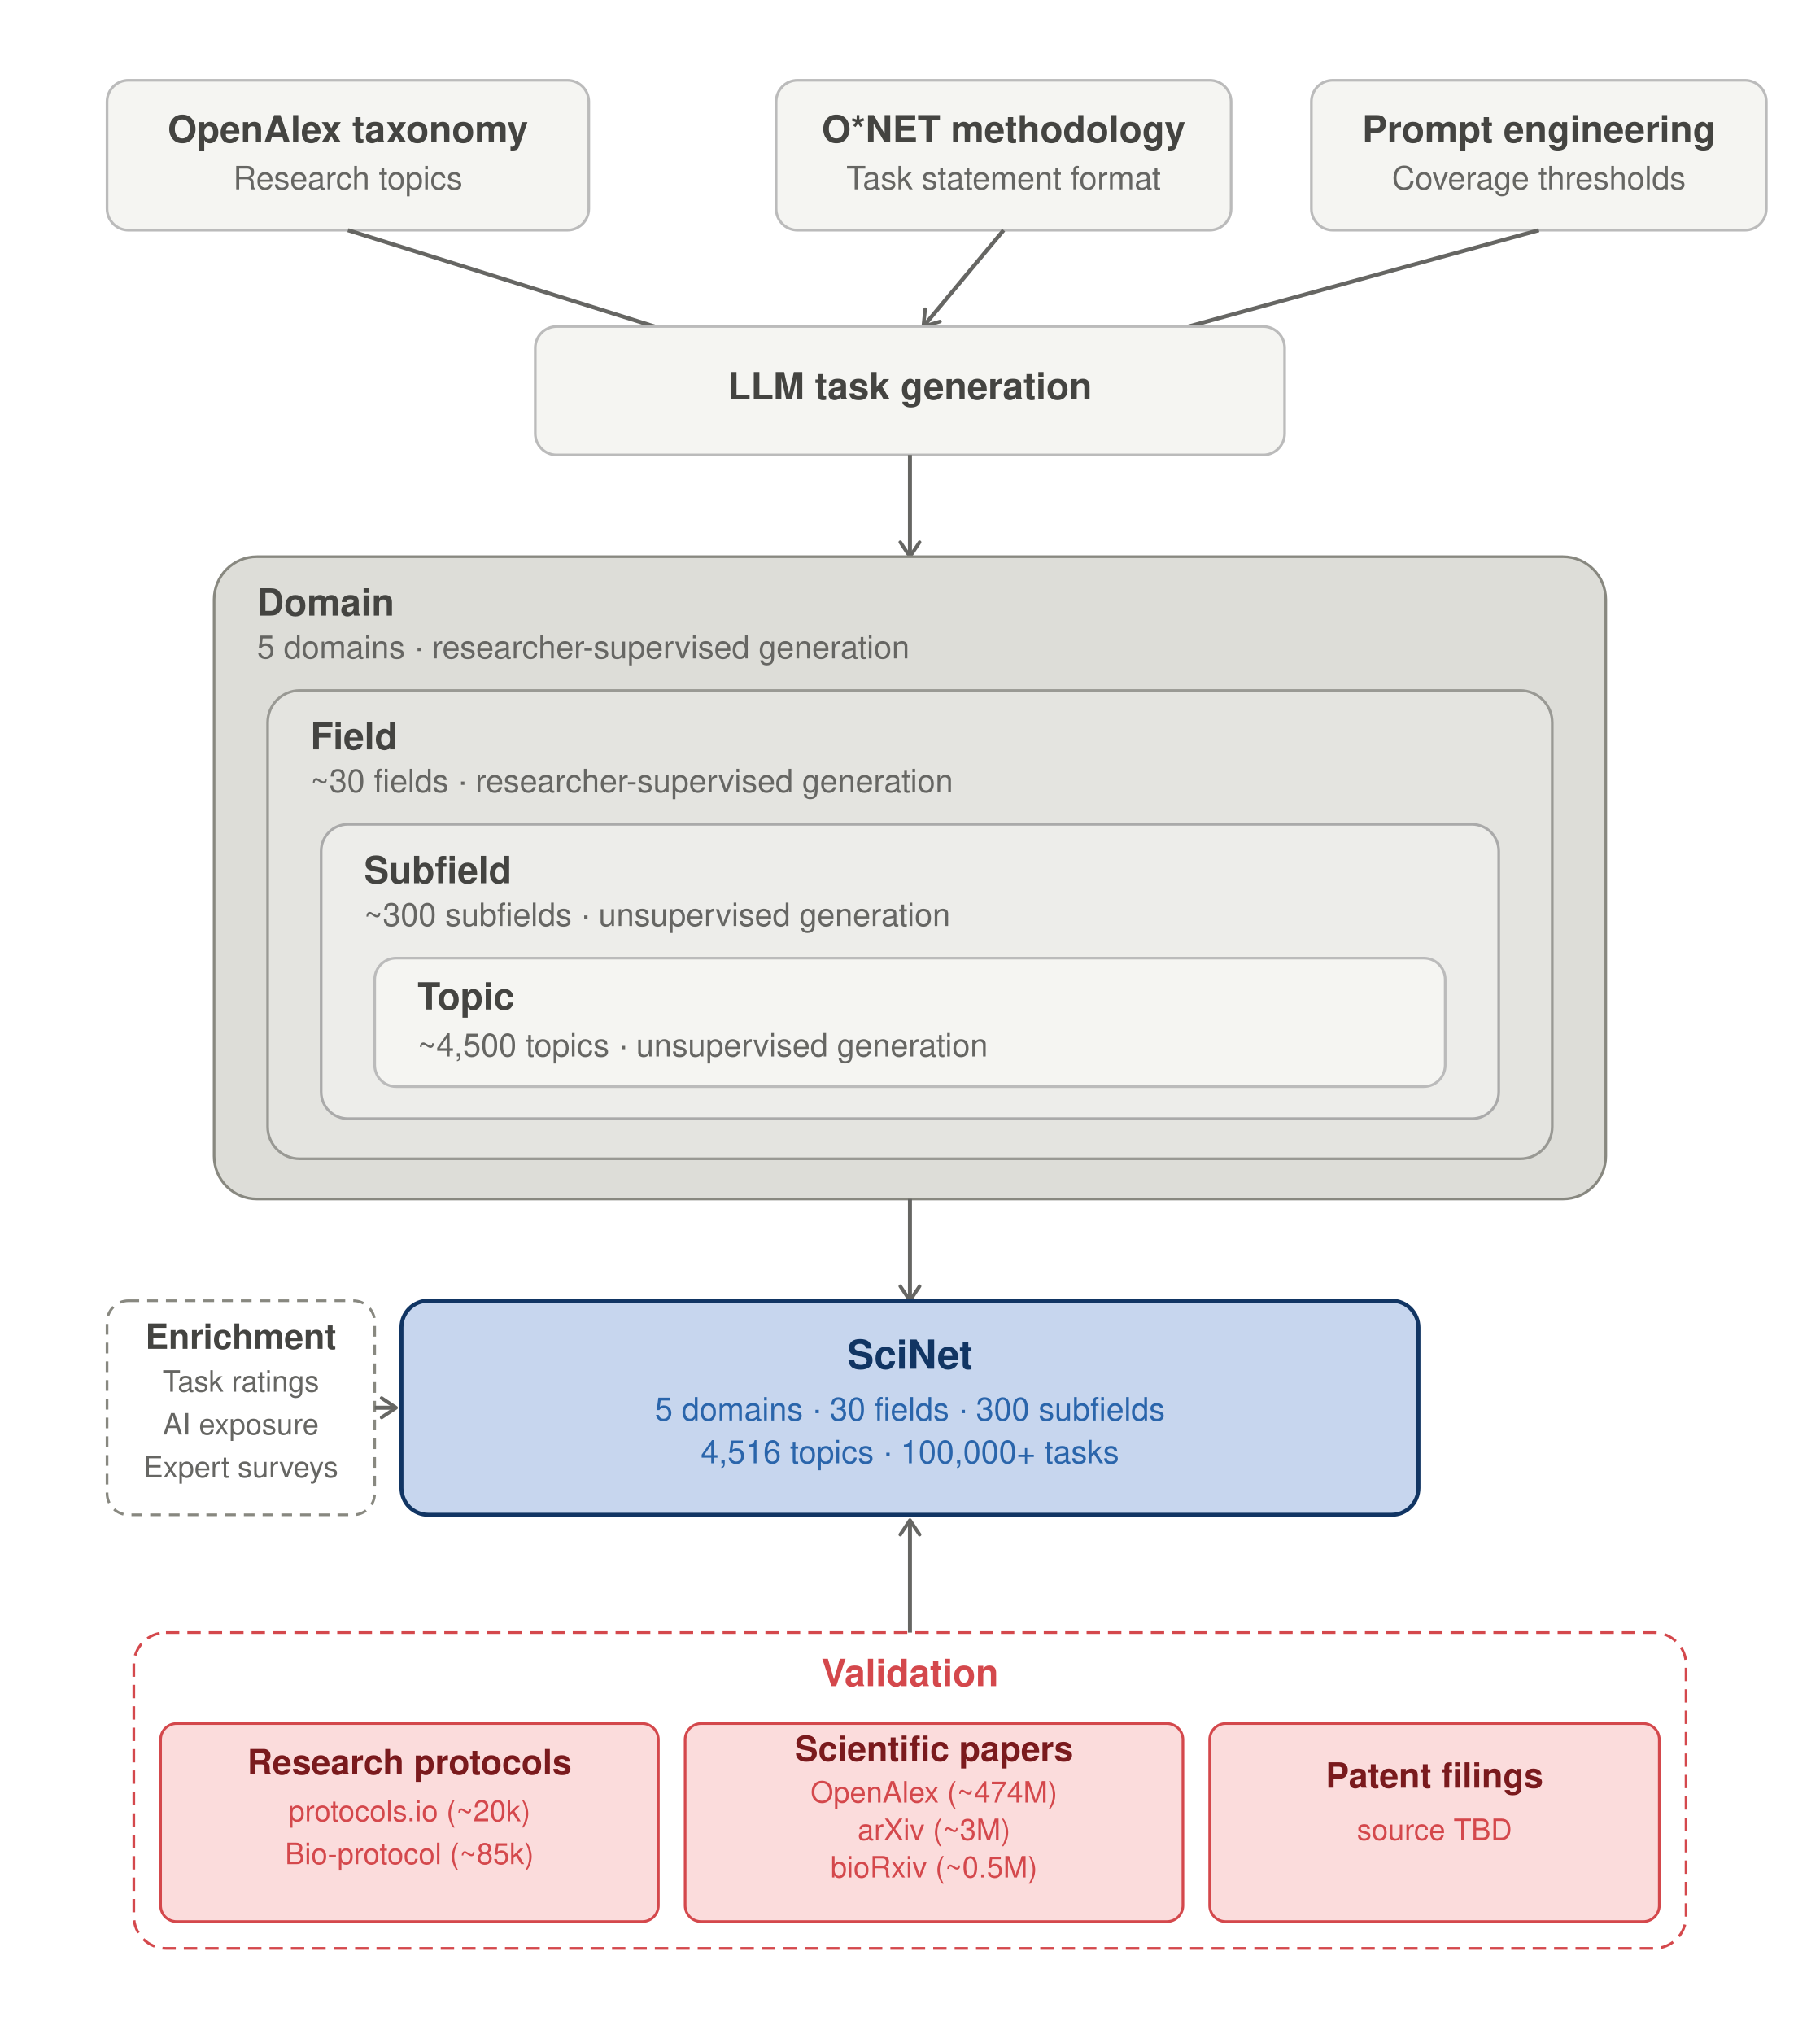
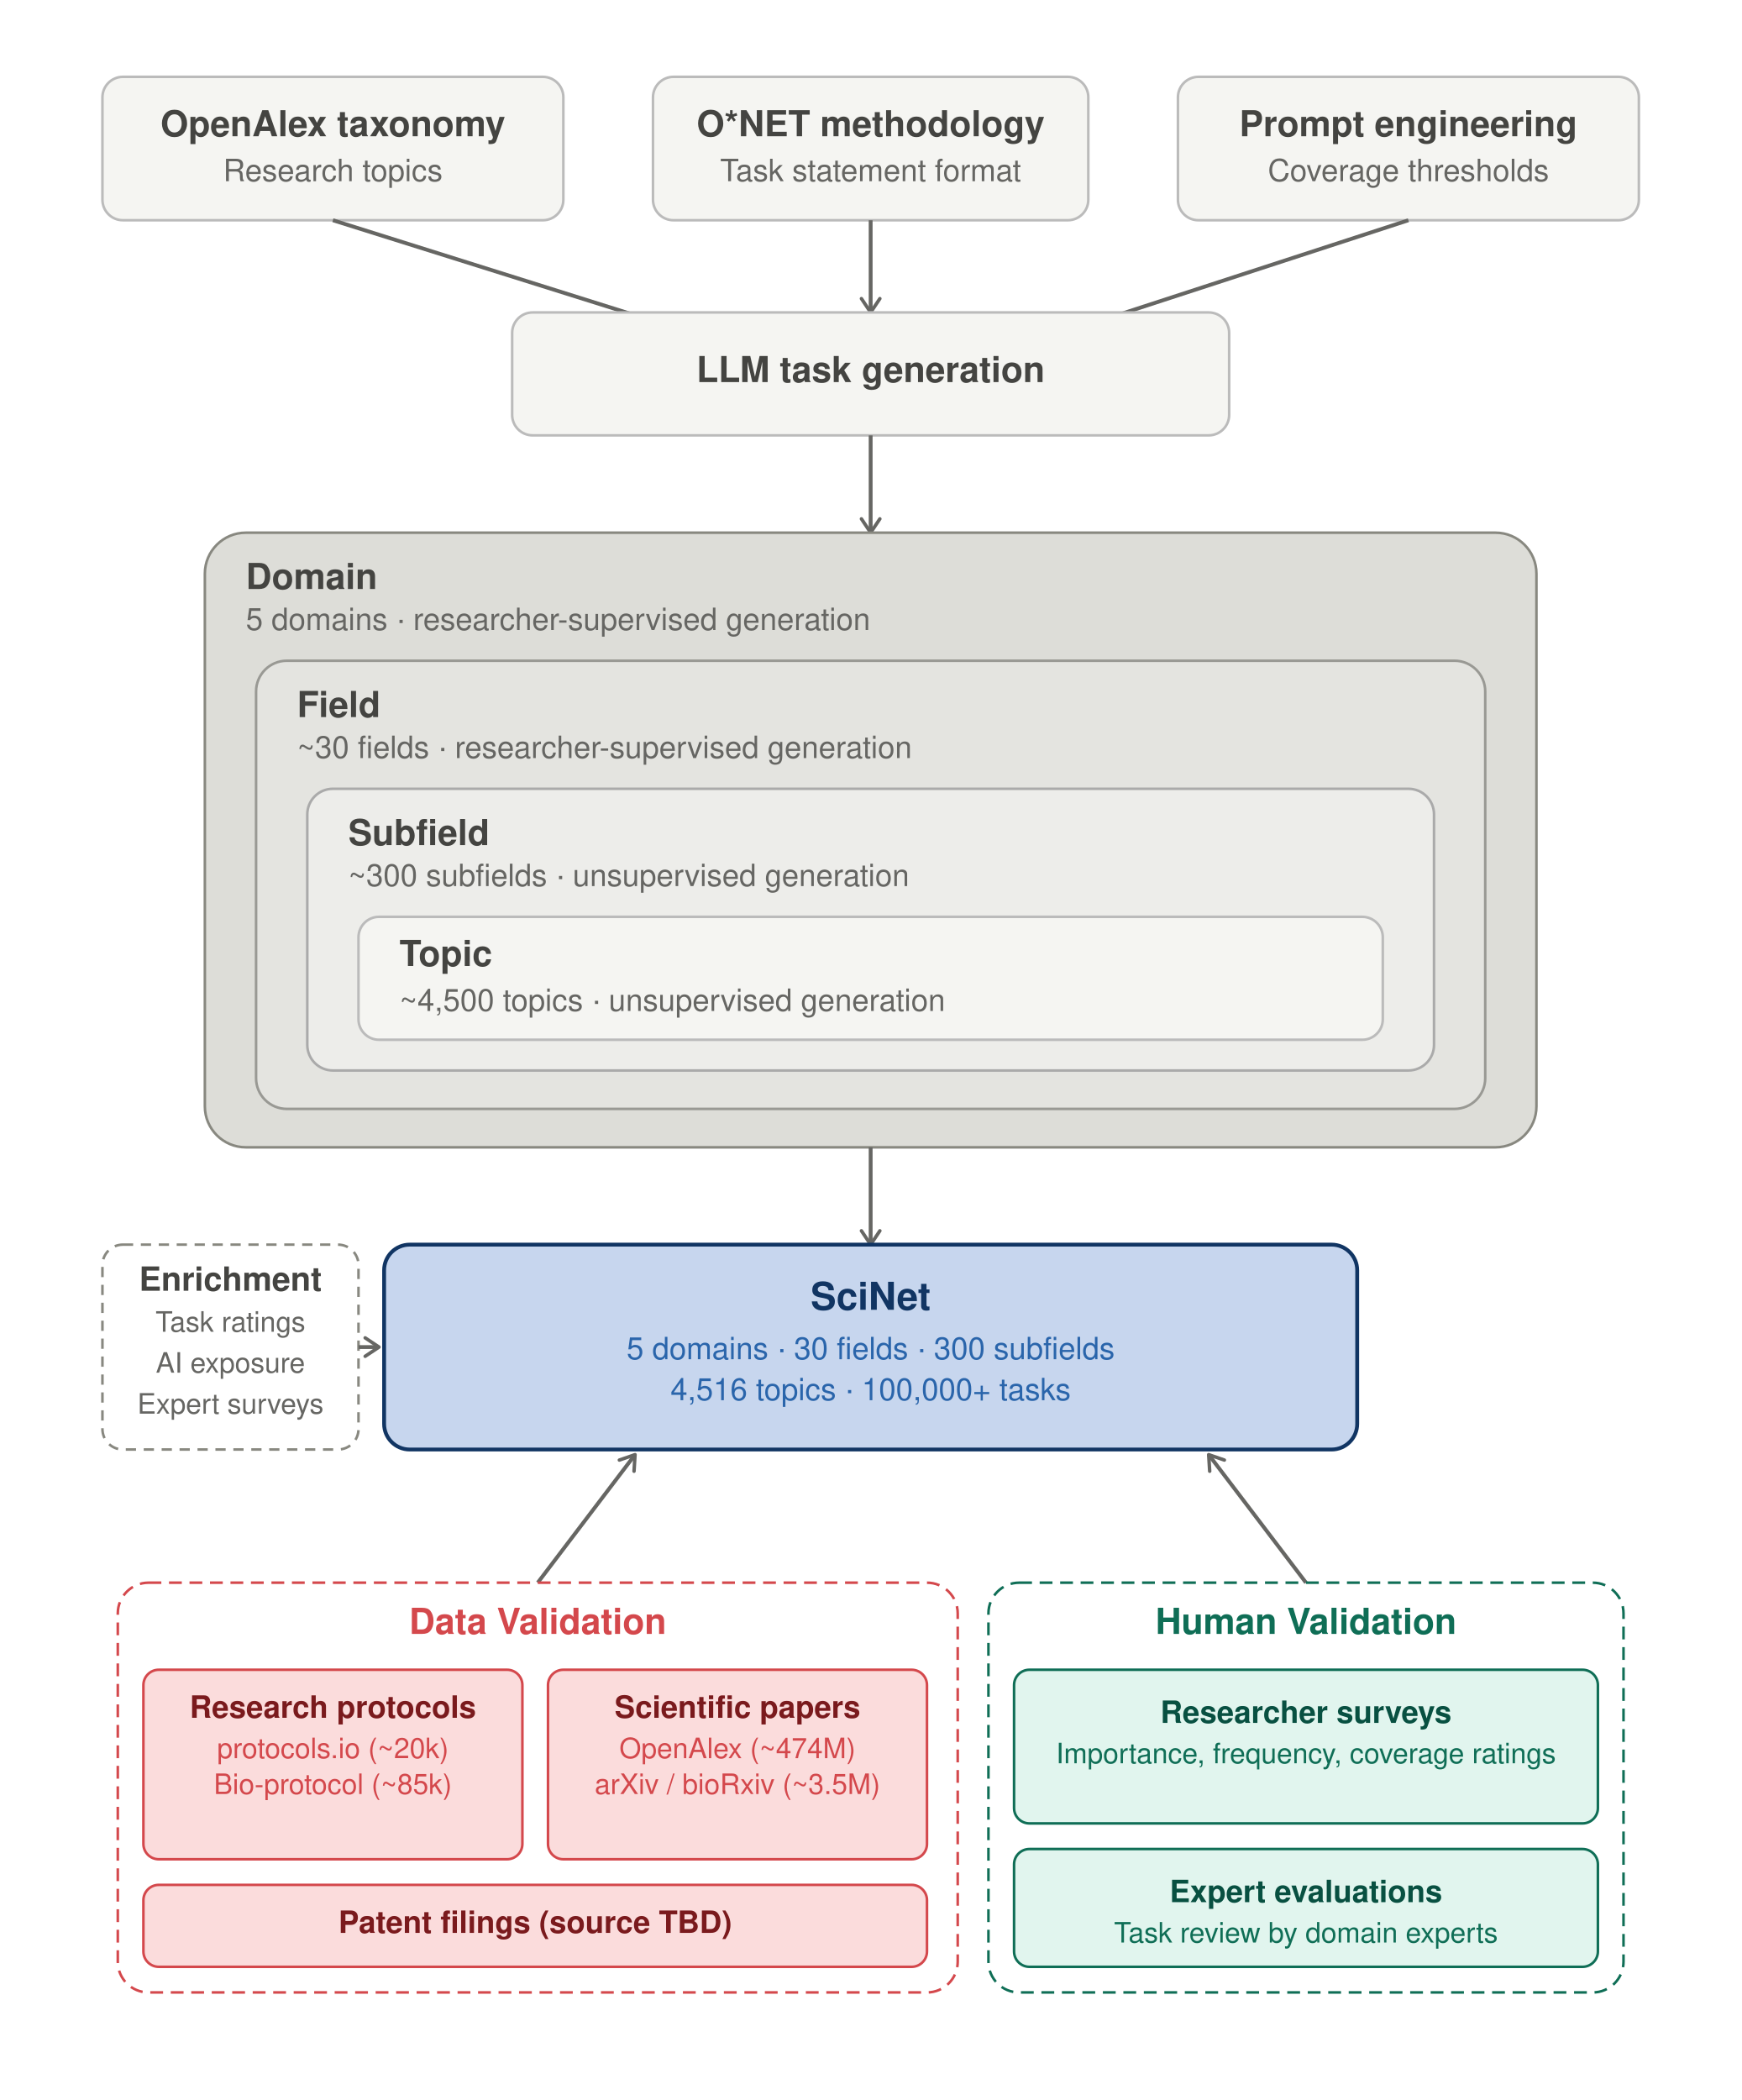
- <svg xmlns="http://www.w3.org/2000/svg" width="680" height="760" viewBox="0 0 680 760">
+ <svg xmlns="http://www.w3.org/2000/svg" width="680" height="820" viewBox="0 0 680 820">
  <defs>
    <marker id="arr" viewBox="0 0 10 10" refX="8" refY="5" markerWidth="6" markerHeight="6" orient="auto-start-reverse">
      <path d="M2 1L8 5L2 9" fill="none" stroke="#666663" stroke-width="1.5" stroke-linecap="round" stroke-linejoin="round" />
    </marker>
  </defs>
  <rect x="40" y="30" width="180" height="56" rx="8" fill="#F5F5F2" stroke="#BBBBBB" stroke-width="1" />
  <text x="130" y="50" text-anchor="middle" dominant-baseline="central" font-family="Helvetica,Arial,sans-serif" font-size="14" font-weight="600" fill="#444441">OpenAlex taxonomy</text>
  <text x="130" y="68" text-anchor="middle" dominant-baseline="central" font-family="Helvetica,Arial,sans-serif" font-size="12" fill="#666663">Research topics</text>
-   <rect x="290" y="30" width="170" height="56" rx="8" fill="#F5F5F2" stroke="#BBBBBB" stroke-width="1" />
-   <text x="375" y="50" text-anchor="middle" dominant-baseline="central" font-family="Helvetica,Arial,sans-serif" font-size="14" font-weight="600" fill="#444441">O*NET methodology</text>
-   <text x="375" y="68" text-anchor="middle" dominant-baseline="central" font-family="Helvetica,Arial,sans-serif" font-size="12" fill="#666663">Task statement format</text>
-   <rect x="490" y="30" width="170" height="56" rx="8" fill="#F5F5F2" stroke="#BBBBBB" stroke-width="1" />
-   <text x="575" y="50" text-anchor="middle" dominant-baseline="central" font-family="Helvetica,Arial,sans-serif" font-size="14" font-weight="600" fill="#444441">Prompt engineering</text>
-   <text x="575" y="68" text-anchor="middle" dominant-baseline="central" font-family="Helvetica,Arial,sans-serif" font-size="12" fill="#666663">Coverage thresholds</text>
+   <rect x="255" y="30" width="170" height="56" rx="8" fill="#F5F5F2" stroke="#BBBBBB" stroke-width="1" />
+   <text x="340" y="50" text-anchor="middle" dominant-baseline="central" font-family="Helvetica,Arial,sans-serif" font-size="14" font-weight="600" fill="#444441">O*NET methodology</text>
+   <text x="340" y="68" text-anchor="middle" dominant-baseline="central" font-family="Helvetica,Arial,sans-serif" font-size="12" fill="#666663">Task statement format</text>
+   <rect x="460" y="30" width="180" height="56" rx="8" fill="#F5F5F2" stroke="#BBBBBB" stroke-width="1" />
+   <text x="550" y="50" text-anchor="middle" dominant-baseline="central" font-family="Helvetica,Arial,sans-serif" font-size="14" font-weight="600" fill="#444441">Prompt engineering</text>
+   <text x="550" y="68" text-anchor="middle" dominant-baseline="central" font-family="Helvetica,Arial,sans-serif" font-size="12" fill="#666663">Coverage thresholds</text>
  <line x1="130" y1="86" x2="270" y2="130" stroke="#666663" stroke-width="1.5" marker-end="url(#arr)" />
-   <line x1="375" y1="86" x2="345" y2="122" stroke="#666663" stroke-width="1.5" marker-end="url(#arr)" />
-   <line x1="575" y1="86" x2="415" y2="130" stroke="#666663" stroke-width="1.5" marker-end="url(#arr)" />
+   <line x1="340" y1="86" x2="340" y2="122" stroke="#666663" stroke-width="1.5" marker-end="url(#arr)" />
+   <line x1="550" y1="86" x2="415" y2="130" stroke="#666663" stroke-width="1.5" marker-end="url(#arr)" />
  <rect x="200" y="122" width="280" height="48" rx="8" fill="#F5F5F2" stroke="#BBBBBB" stroke-width="1" />
  <text x="340" y="146" text-anchor="middle" dominant-baseline="central" font-family="Helvetica,Arial,sans-serif" font-size="14" font-weight="600" fill="#444441">LLM task generation</text>
  <line x1="340" y1="170" x2="340" y2="208" stroke="#666663" stroke-width="1.5" marker-end="url(#arr)" />
  <rect x="80" y="208" width="520" height="240" rx="16" fill="#DDDDD8" stroke="#888880" stroke-width="1" />
  <text x="96" y="230" text-anchor="start" font-family="Helvetica,Arial,sans-serif" font-size="14" font-weight="600" fill="#444441">Domain</text>
  <text x="96" y="246" text-anchor="start" font-family="Helvetica,Arial,sans-serif" font-size="12" fill="#666663">5 domains · researcher-supervised generation</text>
  <rect x="100" y="258" width="480" height="175" rx="12" fill="#E4E4E0" stroke="#999994" stroke-width="1" />
  <text x="116" y="280" text-anchor="start" font-family="Helvetica,Arial,sans-serif" font-size="14" font-weight="600" fill="#444441">Field</text>
  <text x="116" y="296" text-anchor="start" font-family="Helvetica,Arial,sans-serif" font-size="12" fill="#666663">~30 fields · researcher-supervised generation</text>
  <rect x="120" y="308" width="440" height="110" rx="10" fill="#EDEDEA" stroke="#AAAAAA" stroke-width="1" />
  <text x="136" y="330" text-anchor="start" font-family="Helvetica,Arial,sans-serif" font-size="14" font-weight="600" fill="#444441">Subfield</text>
  <text x="136" y="346" text-anchor="start" font-family="Helvetica,Arial,sans-serif" font-size="12" fill="#666663">~300 subfields · unsupervised generation</text>
  <rect x="140" y="358" width="400" height="48" rx="8" fill="#F5F5F2" stroke="#BBBBBB" stroke-width="1" />
  <text x="156" y="374" text-anchor="start" dominant-baseline="central" font-family="Helvetica,Arial,sans-serif" font-size="14" font-weight="600" fill="#444441">Topic</text>
  <text x="156" y="392" text-anchor="start" dominant-baseline="central" font-family="Helvetica,Arial,sans-serif" font-size="12" fill="#666663">~4,500 topics · unsupervised generation</text>
  <line x1="340" y1="448" x2="340" y2="486" stroke="#666663" stroke-width="1.5" marker-end="url(#arr)" />
  <rect x="150" y="486" width="380" height="80" rx="10" fill="#C7D6EE" stroke="#113563" stroke-width="1.5" />
  <text x="340" y="508" text-anchor="middle" dominant-baseline="central" font-family="Helvetica,Arial,sans-serif" font-size="15" font-weight="700" fill="#113563">SciNet</text>
  <text x="340" y="528" text-anchor="middle" dominant-baseline="central" font-family="Helvetica,Arial,sans-serif" font-size="12" fill="#2A65AB">5 domains · 30 fields · 300 subfields</text>
  <text x="340" y="544" text-anchor="middle" dominant-baseline="central" font-family="Helvetica,Arial,sans-serif" font-size="12" fill="#2A65AB">4,516 topics · 100,000+ tasks</text>
-   <line x1="340" y1="610" x2="340" y2="568" stroke="#666663" stroke-width="1.5" marker-end="url(#arr)" />
-   <rect x="50" y="610" width="580" height="118" rx="12" fill="none" stroke="#D4484C" stroke-width="1" stroke-dasharray="5 3" />
-   <text x="340" y="630" text-anchor="middle" font-family="Helvetica,Arial,sans-serif" font-size="14" font-weight="600" fill="#D4484C">Validation</text>
-   <rect x="60" y="644" width="186" height="74" rx="6" fill="#FBDCDC" stroke="#D4484C" stroke-width="1" />
-   <text x="153" y="660" text-anchor="middle" dominant-baseline="central" font-family="Helvetica,Arial,sans-serif" font-size="13" font-weight="600" fill="#7A1A1D">Research protocols</text>
-   <text x="153" y="678" text-anchor="middle" dominant-baseline="central" font-family="Helvetica,Arial,sans-serif" font-size="11" fill="#D4484C">protocols.io (~20k)</text>
-   <text x="153" y="694" text-anchor="middle" dominant-baseline="central" font-family="Helvetica,Arial,sans-serif" font-size="11" fill="#D4484C">Bio-protocol (~85k)</text>
-   <rect x="256" y="644" width="186" height="74" rx="6" fill="#FBDCDC" stroke="#D4484C" stroke-width="1" />
-   <text x="349" y="655" text-anchor="middle" dominant-baseline="central" font-family="Helvetica,Arial,sans-serif" font-size="13" font-weight="600" fill="#7A1A1D">Scientific papers</text>
-   <text x="349" y="671" text-anchor="middle" dominant-baseline="central" font-family="Helvetica,Arial,sans-serif" font-size="11" fill="#D4484C">OpenAlex (~474M)</text>
-   <text x="349" y="685" text-anchor="middle" dominant-baseline="central" font-family="Helvetica,Arial,sans-serif" font-size="11" fill="#D4484C">arXiv (~3M)</text>
-   <text x="349" y="699" text-anchor="middle" dominant-baseline="central" font-family="Helvetica,Arial,sans-serif" font-size="11" fill="#D4484C">bioRxiv (~0.5M)</text>
-   <rect x="452" y="644" width="168" height="74" rx="6" fill="#FBDCDC" stroke="#D4484C" stroke-width="1" />
-   <text x="536" y="665" text-anchor="middle" dominant-baseline="central" font-family="Helvetica,Arial,sans-serif" font-size="13" font-weight="600" fill="#7A1A1D">Patent filings</text>
-   <text x="536" y="685" text-anchor="middle" dominant-baseline="central" font-family="Helvetica,Arial,sans-serif" font-size="11" fill="#D4484C">source TBD</text>
+   <line x1="210" y1="618" x2="248" y2="568" stroke="#666663" stroke-width="1.5" marker-end="url(#arr)" />
+   <line x1="510" y1="618" x2="472" y2="568" stroke="#666663" stroke-width="1.5" marker-end="url(#arr)" />
+   <rect x="46" y="618" width="328" height="160" rx="12" fill="none" stroke="#D4484C" stroke-width="1" stroke-dasharray="5 3" />
+   <text x="210" y="638" text-anchor="middle" font-family="Helvetica,Arial,sans-serif" font-size="14" font-weight="600" fill="#D4484C">Data Validation</text>
+   <rect x="56" y="652" width="148" height="74" rx="6" fill="#FBDCDC" stroke="#D4484C" stroke-width="1" />
+   <text x="130" y="668" text-anchor="middle" dominant-baseline="central" font-family="Helvetica,Arial,sans-serif" font-size="12" font-weight="600" fill="#7A1A1D">Research protocols</text>
+   <text x="130" y="684" text-anchor="middle" dominant-baseline="central" font-family="Helvetica,Arial,sans-serif" font-size="11" fill="#D4484C">protocols.io (~20k)</text>
+   <text x="130" y="698" text-anchor="middle" dominant-baseline="central" font-family="Helvetica,Arial,sans-serif" font-size="11" fill="#D4484C">Bio-protocol (~85k)</text>
+   <rect x="214" y="652" width="148" height="74" rx="6" fill="#FBDCDC" stroke="#D4484C" stroke-width="1" />
+   <text x="288" y="668" text-anchor="middle" dominant-baseline="central" font-family="Helvetica,Arial,sans-serif" font-size="12" font-weight="600" fill="#7A1A1D">Scientific papers</text>
+   <text x="288" y="684" text-anchor="middle" dominant-baseline="central" font-family="Helvetica,Arial,sans-serif" font-size="11" fill="#D4484C">OpenAlex (~474M)</text>
+   <text x="288" y="698" text-anchor="middle" dominant-baseline="central" font-family="Helvetica,Arial,sans-serif" font-size="11" fill="#D4484C">arXiv / bioRxiv (~3.5M)</text>
+   <rect x="56" y="736" width="306" height="32" rx="6" fill="#FBDCDC" stroke="#D4484C" stroke-width="1" />
+   <text x="209" y="752" text-anchor="middle" dominant-baseline="central" font-family="Helvetica,Arial,sans-serif" font-size="12" font-weight="600" fill="#7A1A1D">Patent filings (source TBD)</text>
+   <rect x="386" y="618" width="248" height="160" rx="12" fill="none" stroke="#0F6E56" stroke-width="1" stroke-dasharray="5 3" />
+   <text x="510" y="638" text-anchor="middle" font-family="Helvetica,Arial,sans-serif" font-size="14" font-weight="600" fill="#0F6E56">Human Validation</text>
+   <rect x="396" y="652" width="228" height="60" rx="6" fill="#E1F5EE" stroke="#0F6E56" stroke-width="1" />
+   <text x="510" y="670" text-anchor="middle" dominant-baseline="central" font-family="Helvetica,Arial,sans-serif" font-size="12" font-weight="600" fill="#085041">Researcher surveys</text>
+   <text x="510" y="686" text-anchor="middle" dominant-baseline="central" font-family="Helvetica,Arial,sans-serif" font-size="11" fill="#0F6E56">Importance, frequency, coverage ratings</text>
+   <rect x="396" y="722" width="228" height="46" rx="6" fill="#E1F5EE" stroke="#0F6E56" stroke-width="1" />
+   <text x="510" y="740" text-anchor="middle" dominant-baseline="central" font-family="Helvetica,Arial,sans-serif" font-size="12" font-weight="600" fill="#085041">Expert evaluations</text>
+   <text x="510" y="756" text-anchor="middle" dominant-baseline="central" font-family="Helvetica,Arial,sans-serif" font-size="11" fill="#0F6E56">Task review by domain experts</text>
  <rect x="40" y="486" width="100" height="80" rx="8" fill="none" stroke="#888880" stroke-width="1" stroke-dasharray="4 3" />
  <text x="90" y="504" text-anchor="middle" font-family="Helvetica,Arial,sans-serif" font-size="13" font-weight="600" fill="#444441">Enrichment</text>
  <text x="90" y="520" text-anchor="middle" font-family="Helvetica,Arial,sans-serif" font-size="11" fill="#666663">Task ratings</text>
  <text x="90" y="536" text-anchor="middle" font-family="Helvetica,Arial,sans-serif" font-size="11" fill="#666663">AI exposure</text>
  <text x="90" y="552" text-anchor="middle" font-family="Helvetica,Arial,sans-serif" font-size="11" fill="#666663">Expert surveys</text>
  <line x1="140" y1="526" x2="148" y2="526" stroke="#666663" stroke-width="1.5" marker-end="url(#arr)" />
</svg>
